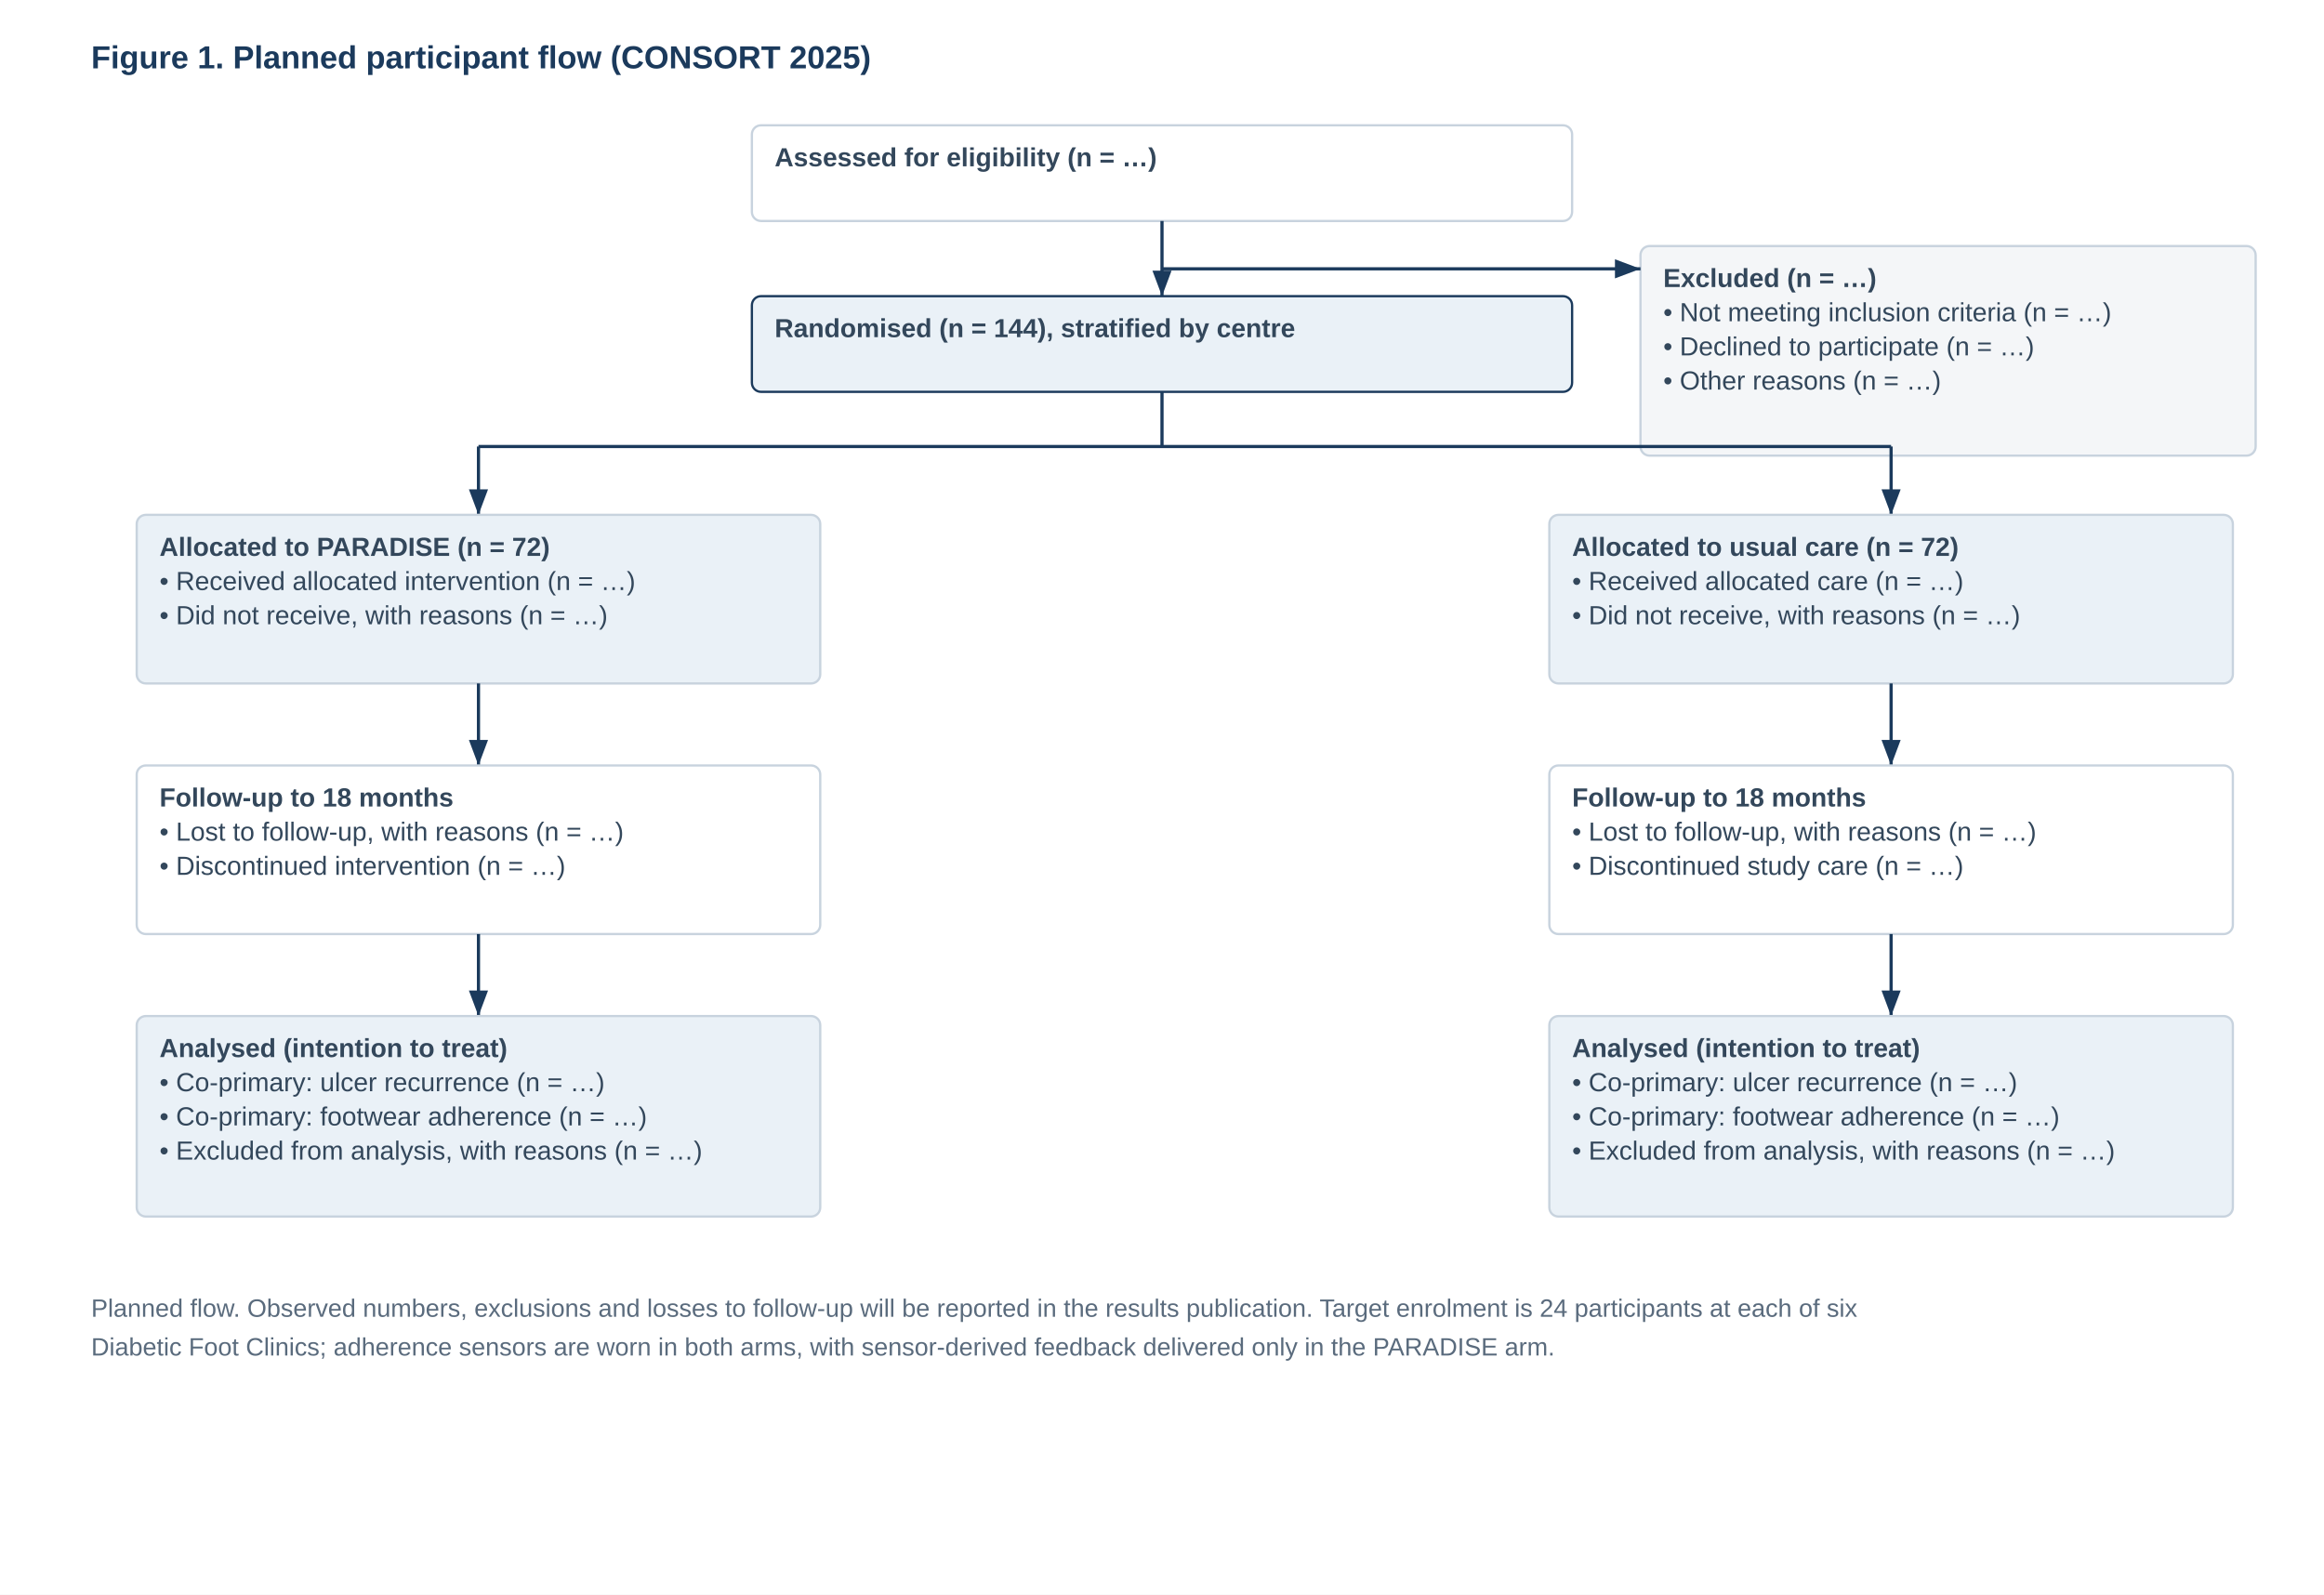
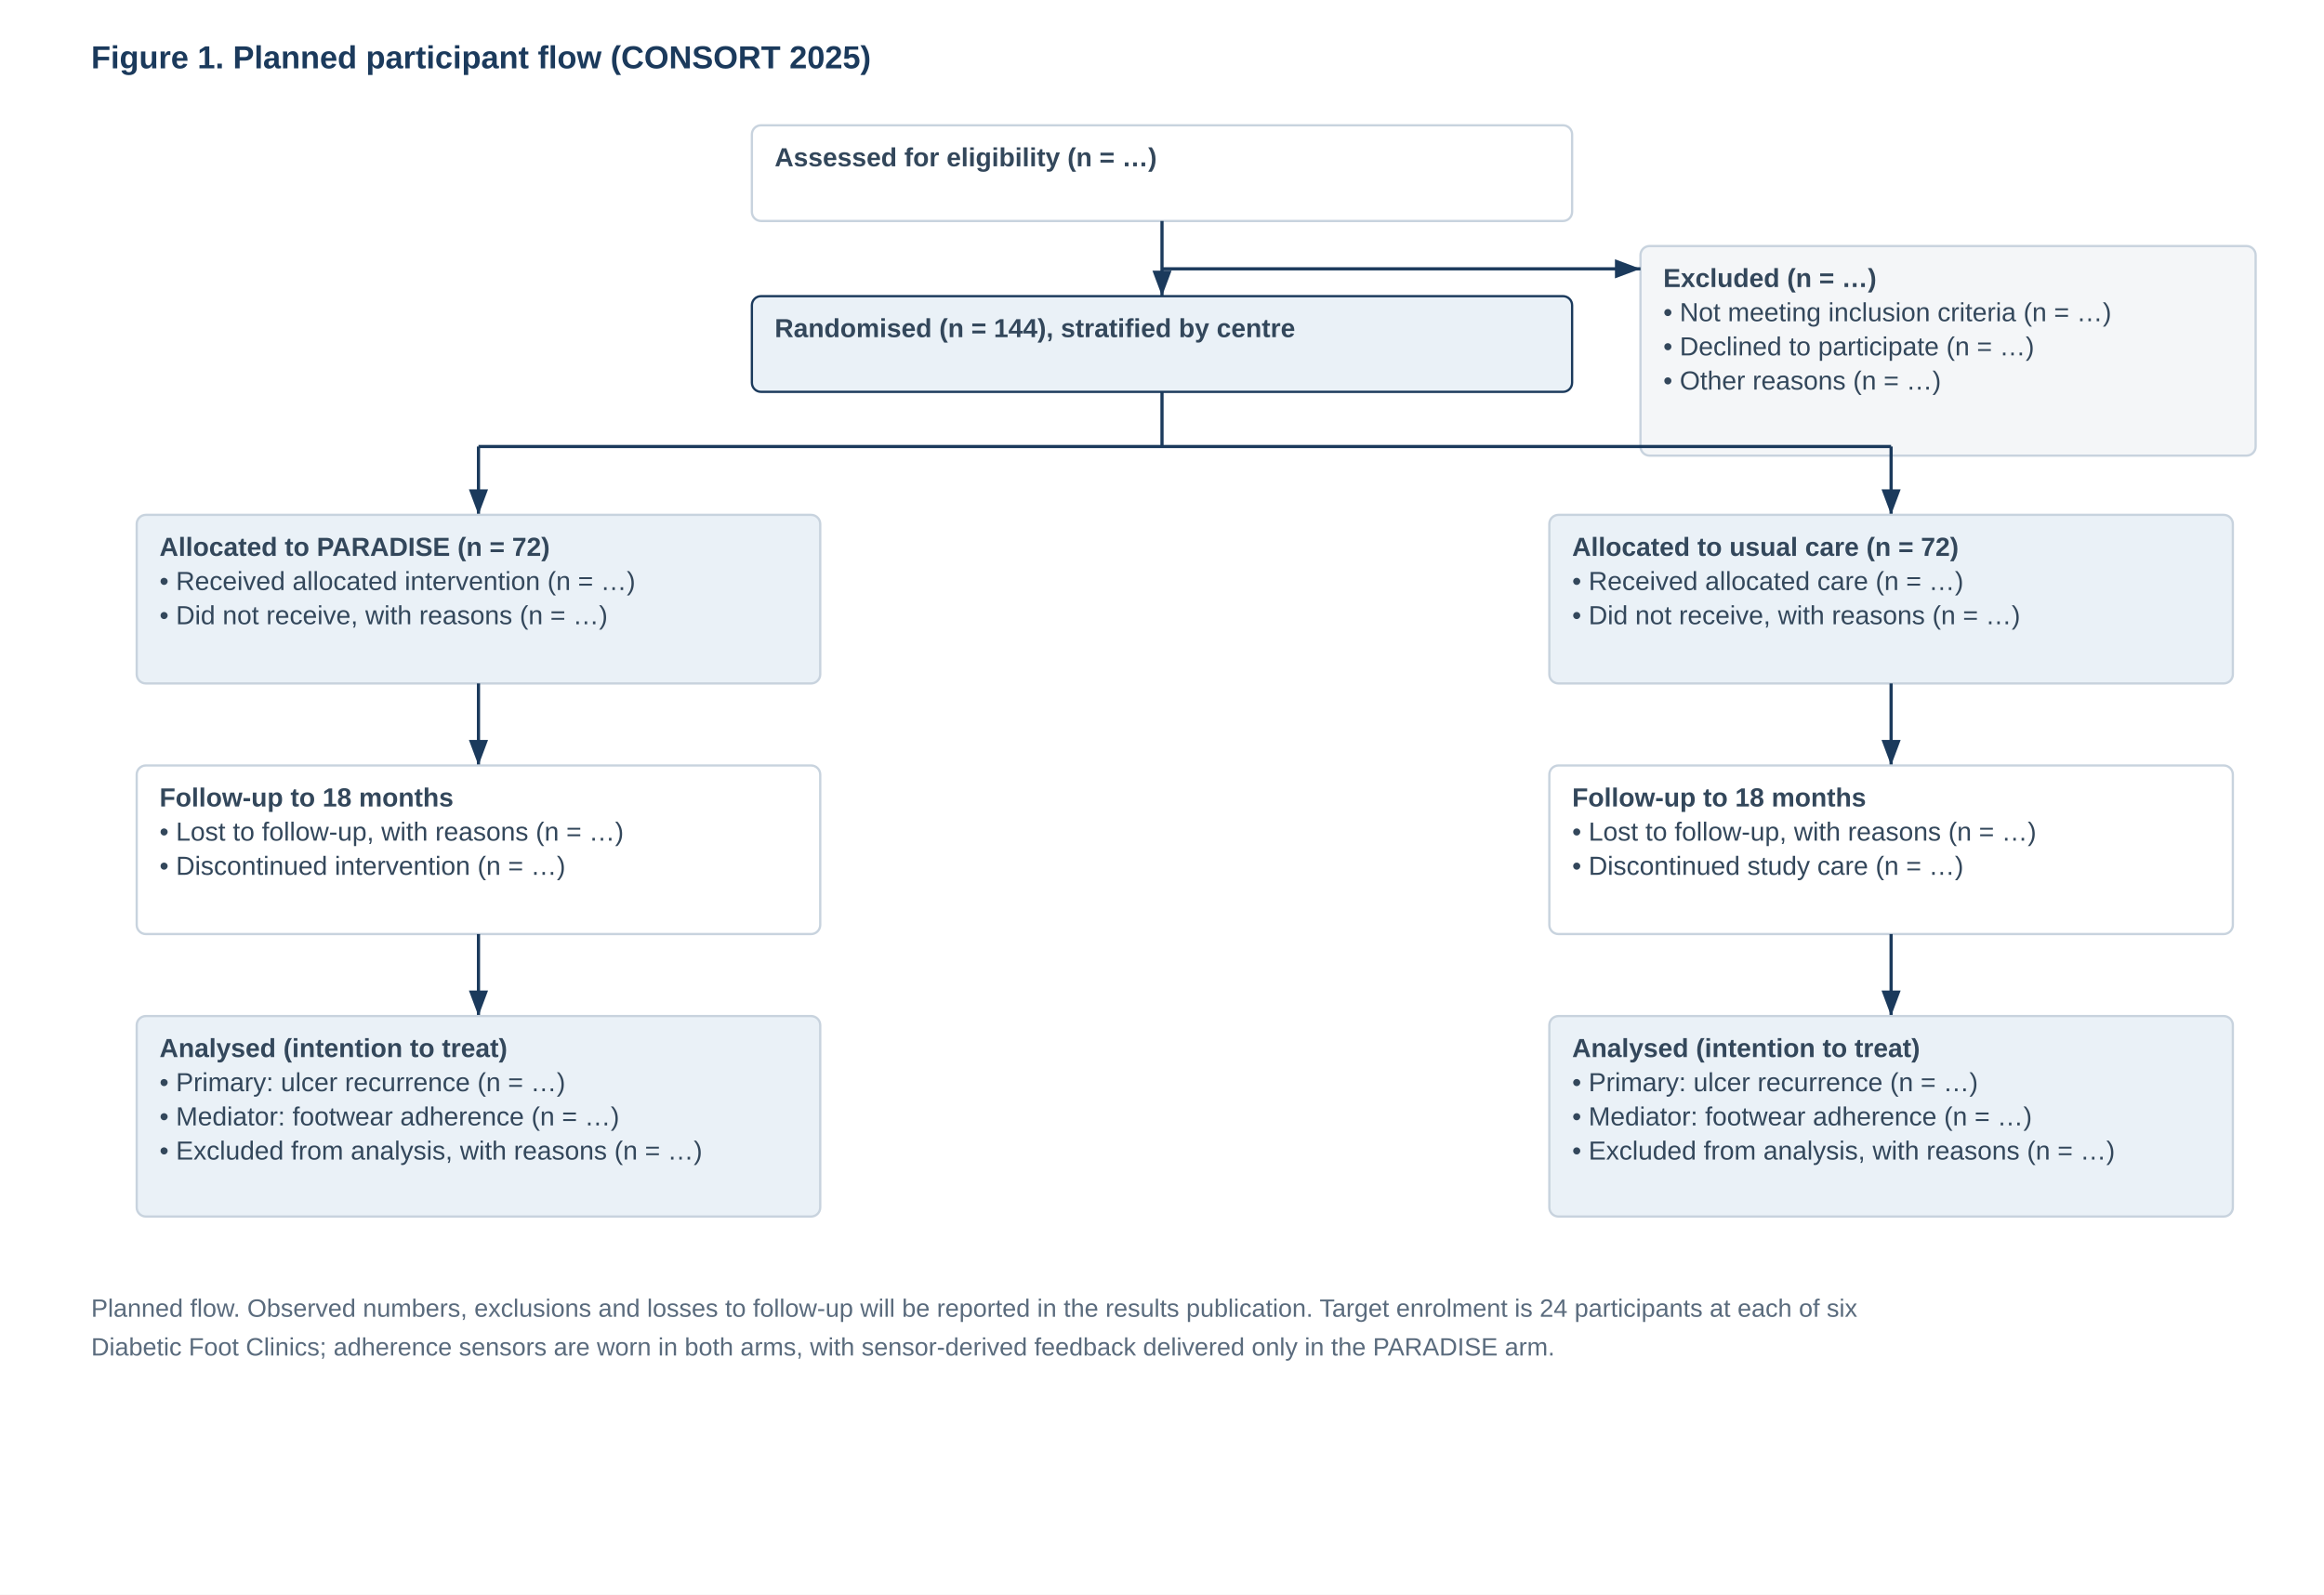
<svg xmlns="http://www.w3.org/2000/svg" viewBox="0 0 1020 700" width="1020" height="700" font-family="Arial, Helvetica, sans-serif">
  <defs>
    <marker id="ar" markerWidth="9" markerHeight="9" refX="8" refY="3" orient="auto">
      <path d="M0,0 L0,6 L8,3 z" fill="#1B3A5C" />
    </marker>
  </defs>
  <rect width="1020" height="700" fill="#FFFFFF" />
  <text x="40" y="30" font-size="14" font-weight="bold" fill="#1B3A5C">Figure 1. Planned participant flow (CONSORT 2025)</text>
  <rect x="330" y="55" width="360" height="42" rx="4" fill="#FFFFFF" stroke="#C8D3DE" />
  <text x="340" y="73" font-size="11.5" fill="#33475B" font-weight="bold">Assessed for eligibility (n = …)</text>
  <line x1="510" y1="97" x2="510" y2="130" stroke="#1B3A5C" stroke-width="1.4" marker-end="url(#ar)" />
  <rect x="720" y="108" width="270" height="92" rx="4" fill="#F4F6F8" stroke="#C8D3DE" />
  <text x="730" y="126" font-size="11.5" fill="#33475B" font-weight="bold">Excluded (n = …)</text>
  <text x="730" y="141" font-size="11.5" fill="#33475B">• Not meeting inclusion criteria (n = …)</text>
  <text x="730" y="156" font-size="11.5" fill="#33475B">• Declined to participate (n = …)</text>
  <text x="730" y="171" font-size="11.5" fill="#33475B">• Other reasons (n = …)</text>
  <line x1="510" y1="118" x2="720" y2="118" stroke="#1B3A5C" stroke-width="1.4" marker-end="url(#ar)" />
  <rect x="330" y="130" width="360" height="42" rx="4" fill="#EAF1F7" stroke="#1B3A5C" />
  <text x="340" y="148" font-size="11.5" fill="#33475B" font-weight="bold">Randomised (n = 144), stratified by centre</text>
  <line x1="510" y1="172" x2="510" y2="196" stroke="#1B3A5C" stroke-width="1.4" />
  <line x1="210" y1="196" x2="830" y2="196" stroke="#1B3A5C" stroke-width="1.4" />
  <line x1="210" y1="196" x2="210" y2="226" stroke="#1B3A5C" stroke-width="1.4" marker-end="url(#ar)" />
  <line x1="830" y1="196" x2="830" y2="226" stroke="#1B3A5C" stroke-width="1.4" marker-end="url(#ar)" />
  <rect x="60" y="226" width="300" height="74" rx="4" fill="#EAF1F7" stroke="#C8D3DE" />
  <text x="70" y="244" font-size="11.5" fill="#33475B" font-weight="bold">Allocated to PARADISE (n = 72)</text>
  <text x="70" y="259" font-size="11.5" fill="#33475B">• Received allocated intervention (n = …)</text>
  <text x="70" y="274" font-size="11.5" fill="#33475B">• Did not receive, with reasons (n = …)</text>
  <rect x="680" y="226" width="300" height="74" rx="4" fill="#EAF1F7" stroke="#C8D3DE" />
  <text x="690" y="244" font-size="11.5" fill="#33475B" font-weight="bold">Allocated to usual care (n = 72)</text>
  <text x="690" y="259" font-size="11.5" fill="#33475B">• Received allocated care (n = …)</text>
  <text x="690" y="274" font-size="11.5" fill="#33475B">• Did not receive, with reasons (n = …)</text>
  <line x1="210" y1="300" x2="210" y2="336" stroke="#1B3A5C" stroke-width="1.4" marker-end="url(#ar)" />
  <line x1="830" y1="300" x2="830" y2="336" stroke="#1B3A5C" stroke-width="1.4" marker-end="url(#ar)" />
  <rect x="60" y="336" width="300" height="74" rx="4" fill="#FFFFFF" stroke="#C8D3DE" />
  <text x="70" y="354" font-size="11.5" fill="#33475B" font-weight="bold">Follow-up to 18 months</text>
  <text x="70" y="369" font-size="11.5" fill="#33475B">• Lost to follow-up, with reasons (n = …)</text>
  <text x="70" y="384" font-size="11.5" fill="#33475B">• Discontinued intervention (n = …)</text>
  <rect x="680" y="336" width="300" height="74" rx="4" fill="#FFFFFF" stroke="#C8D3DE" />
  <text x="690" y="354" font-size="11.5" fill="#33475B" font-weight="bold">Follow-up to 18 months</text>
  <text x="690" y="369" font-size="11.5" fill="#33475B">• Lost to follow-up, with reasons (n = …)</text>
  <text x="690" y="384" font-size="11.5" fill="#33475B">• Discontinued study care (n = …)</text>
  <line x1="210" y1="410" x2="210" y2="446" stroke="#1B3A5C" stroke-width="1.4" marker-end="url(#ar)" />
  <line x1="830" y1="410" x2="830" y2="446" stroke="#1B3A5C" stroke-width="1.4" marker-end="url(#ar)" />
  <rect x="60" y="446" width="300" height="88" rx="4" fill="#EAF1F7" stroke="#C8D3DE" />
  <text x="70" y="464" font-size="11.5" fill="#33475B" font-weight="bold">Analysed (intention to treat)</text>
-   <text x="70" y="479" font-size="11.5" fill="#33475B">• Co-primary: ulcer recurrence (n = …)</text>
-   <text x="70" y="494" font-size="11.5" fill="#33475B">• Co-primary: footwear adherence (n = …)</text>
+   <text x="70" y="479" font-size="11.5" fill="#33475B">• Primary: ulcer recurrence (n = …)</text>
+   <text x="70" y="494" font-size="11.5" fill="#33475B">• Mediator: footwear adherence (n = …)</text>
  <text x="70" y="509" font-size="11.5" fill="#33475B">• Excluded from analysis, with reasons (n = …)</text>
  <rect x="680" y="446" width="300" height="88" rx="4" fill="#EAF1F7" stroke="#C8D3DE" />
  <text x="690" y="464" font-size="11.5" fill="#33475B" font-weight="bold">Analysed (intention to treat)</text>
-   <text x="690" y="479" font-size="11.5" fill="#33475B">• Co-primary: ulcer recurrence (n = …)</text>
-   <text x="690" y="494" font-size="11.5" fill="#33475B">• Co-primary: footwear adherence (n = …)</text>
+   <text x="690" y="479" font-size="11.5" fill="#33475B">• Primary: ulcer recurrence (n = …)</text>
+   <text x="690" y="494" font-size="11.5" fill="#33475B">• Mediator: footwear adherence (n = …)</text>
  <text x="690" y="509" font-size="11.5" fill="#33475B">• Excluded from analysis, with reasons (n = …)</text>
  <text x="40" y="578" font-size="11" fill="#5A6B7D">Planned flow. Observed numbers, exclusions and losses to follow-up will be reported in the results publication. Target enrolment is 24 participants at each of six</text>
  <text x="40" y="595" font-size="11" fill="#5A6B7D">Diabetic Foot Clinics; adherence sensors are worn in both arms, with sensor-derived feedback delivered only in the PARADISE arm.</text>
</svg>
